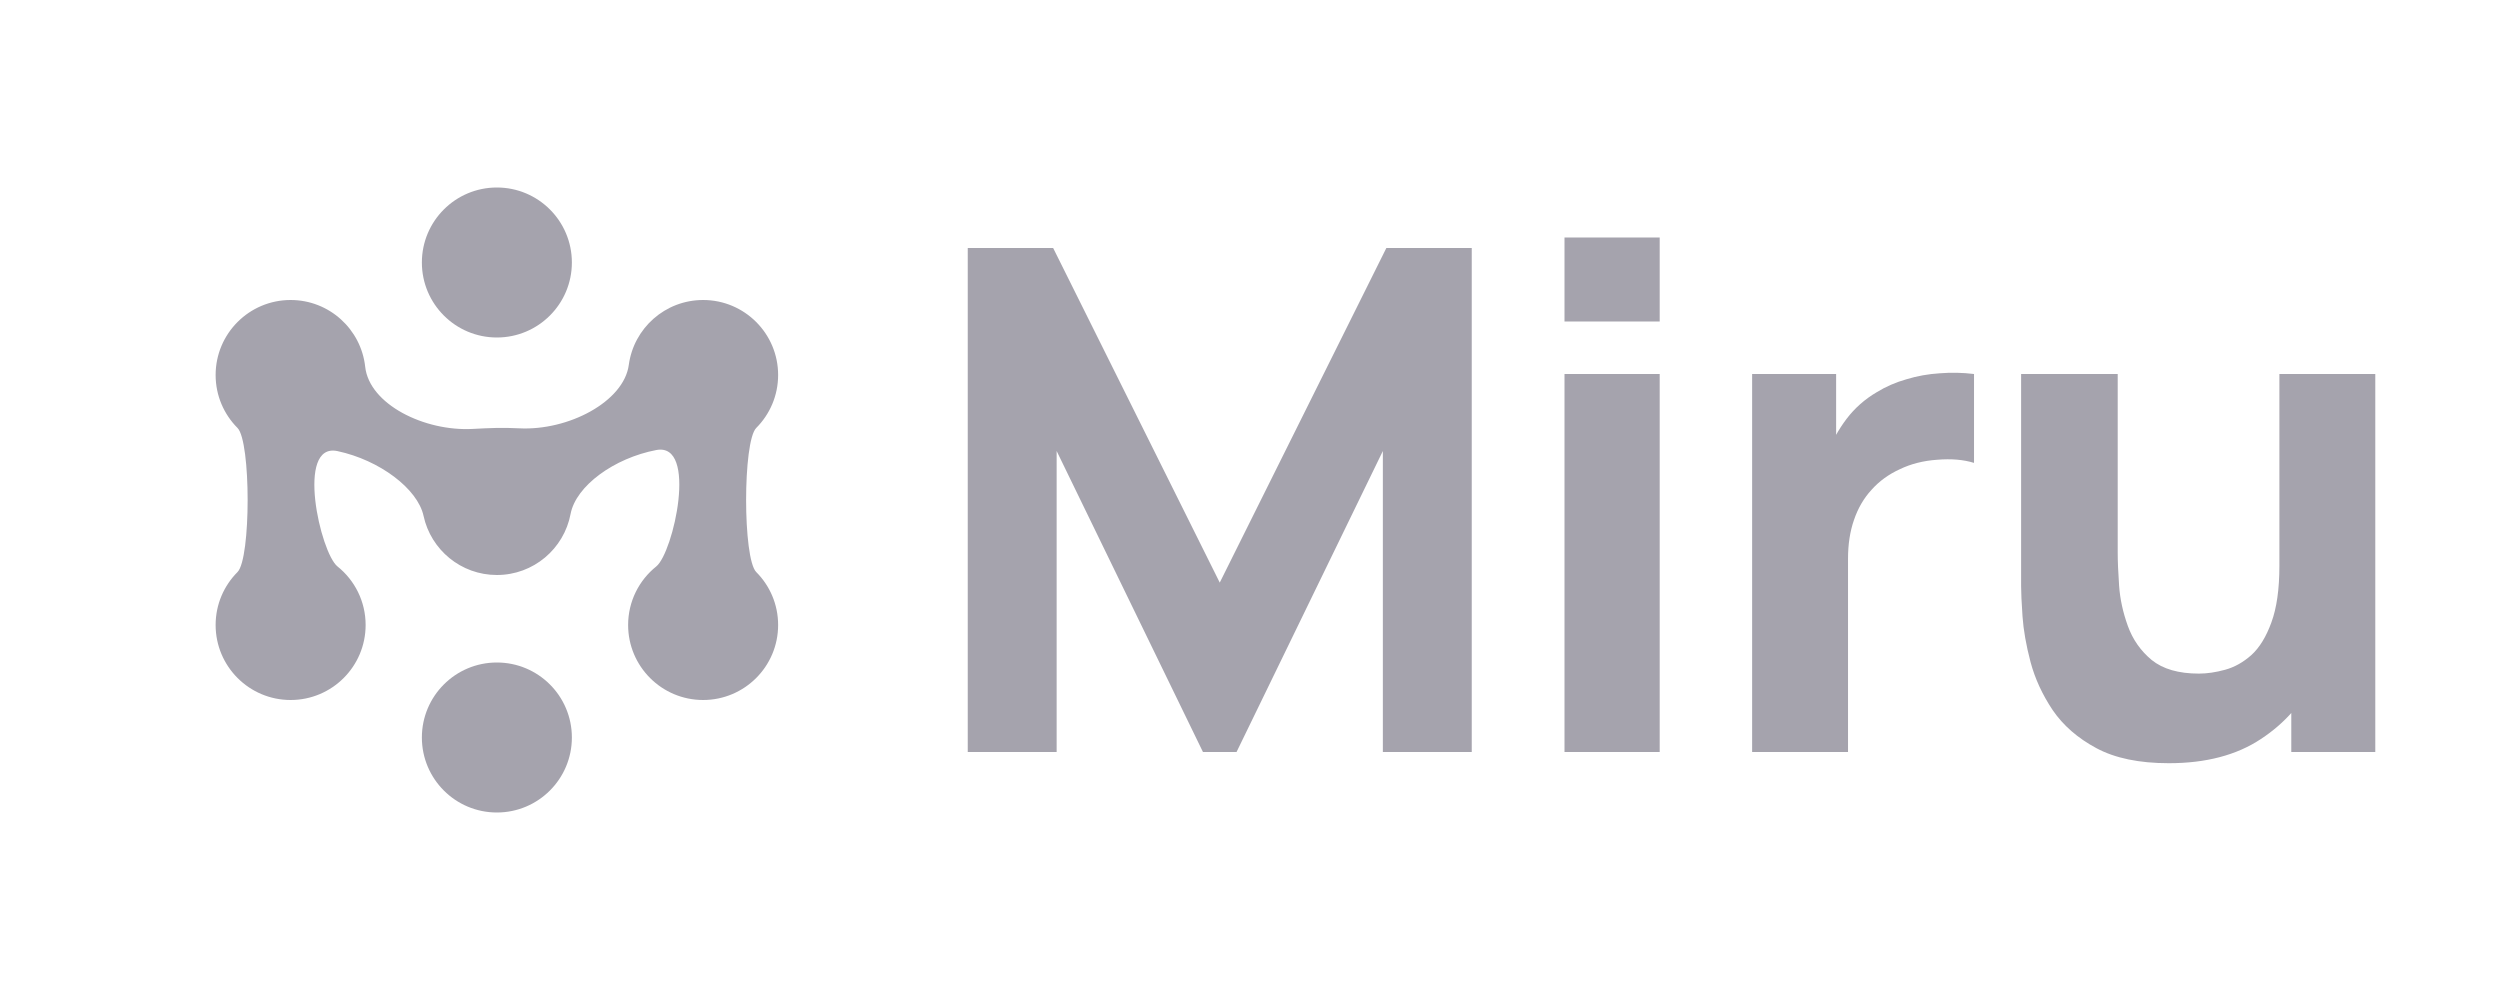
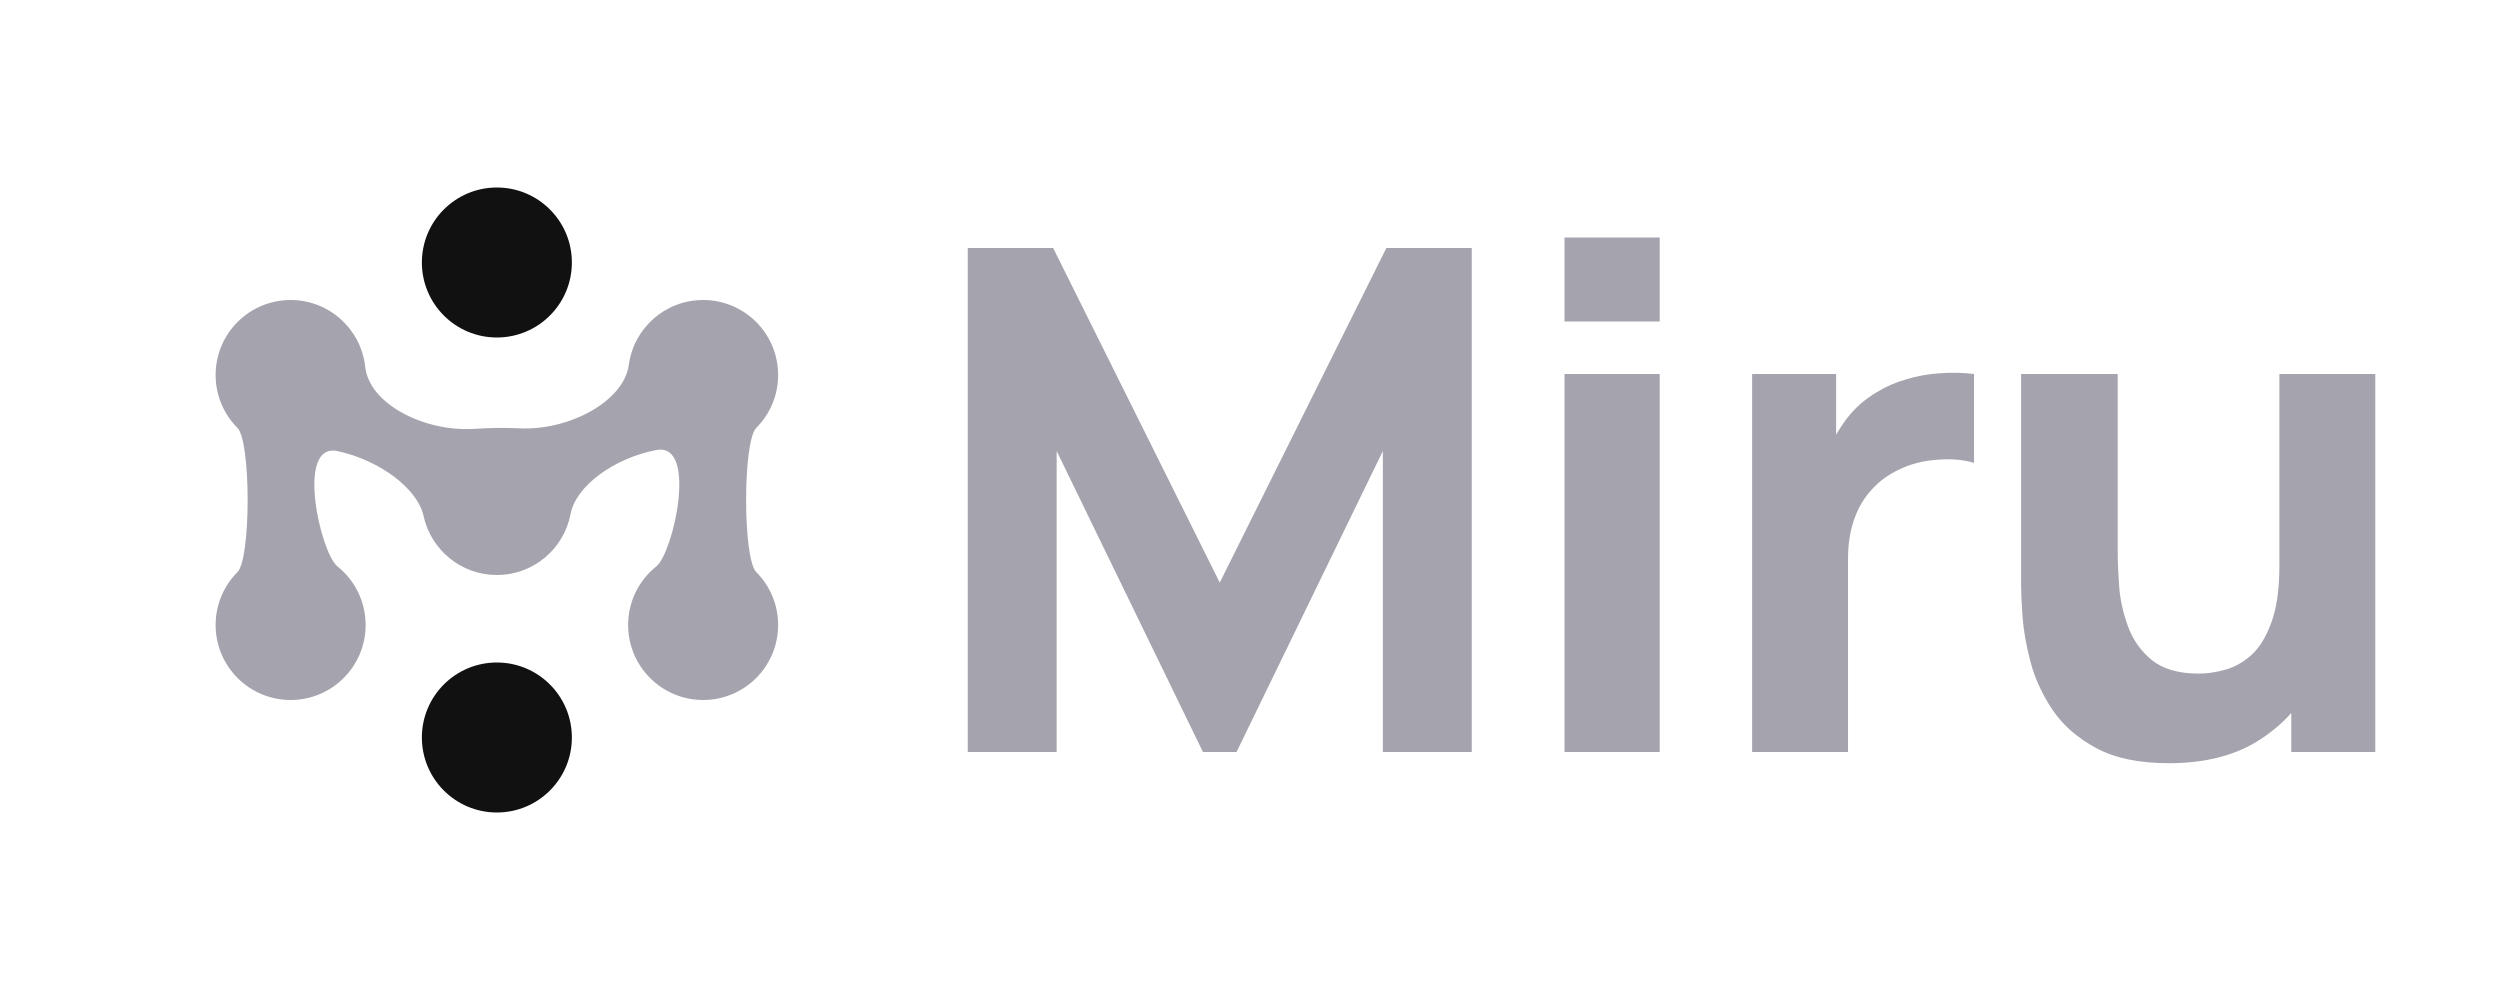
<svg xmlns="http://www.w3.org/2000/svg" width="120" height="48" viewBox="0 0 120 48" fill="none">
-   <ellipse cx="23.85" cy="35.4" rx="3.6" ry="3.6" transform="rotate(90 23.85 35.4)" fill="#A5A3AD" />
-   <ellipse cx="23.85" cy="12.6" rx="3.6" ry="3.6" transform="rotate(90 23.85 12.6)" fill="#A5A3AD" />
+   <ellipse cx="23.85" cy="35.4" rx="3.6" ry="3.6" transform="rotate(90 23.85 35.4)" fill="#111111" />
+   <ellipse cx="23.85" cy="12.6" rx="3.6" ry="3.6" transform="rotate(90 23.85 12.6)" fill="#111111" />
  <path d="M10.35 18C10.35 18.992 10.751 19.89 11.4 20.541C12.049 21.192 12.049 26.808 11.4 27.459C10.751 28.11 10.35 29.008 10.35 30C10.35 31.988 11.962 33.6 13.95 33.6C15.938 33.6 17.55 31.988 17.55 30C17.55 28.863 17.023 27.849 16.2 27.19C15.377 26.53 14.178 21.221 16.2 21.653C18.222 22.085 20.049 23.461 20.331 24.765C20.682 26.386 22.124 27.6 23.85 27.6C25.608 27.6 27.072 26.34 27.387 24.673C27.644 23.317 29.486 21.988 31.5 21.602C33.514 21.217 32.323 26.53 31.5 27.19C30.677 27.849 30.15 28.863 30.15 30C30.15 31.988 31.762 33.6 33.75 33.6C35.738 33.6 37.35 31.988 37.35 30C37.35 29.008 36.949 28.11 36.3 27.459C35.651 26.808 35.651 21.192 36.3 20.541C36.949 19.89 37.35 18.992 37.35 18C37.35 16.012 35.738 14.4 33.75 14.4C31.925 14.4 30.418 15.757 30.182 17.517C29.946 19.277 27.285 20.684 24.913 20.559C24.12 20.518 23.488 20.545 22.698 20.588C20.37 20.716 17.726 19.406 17.529 17.604C17.331 15.802 15.804 14.4 13.95 14.4C11.962 14.4 10.35 16.012 10.35 18Z" fill="#A5A3AD" />
  <path d="M46.452 36.096V11.904H50.551L58.548 27.965L66.545 11.904H70.644V36.096H66.377V21.648L59.354 36.096H57.742L50.719 21.648V36.096H46.452Z" fill="#A5A3AD" />
  <path d="M75.096 15.432V11.4H79.665V15.432H75.096ZM75.096 36.096V17.952H79.665V36.096H75.096Z" fill="#A5A3AD" />
  <path d="M84.102 36.096V17.952H88.134V22.387L87.697 21.816C87.932 21.189 88.246 20.618 88.638 20.102C89.03 19.587 89.511 19.162 90.083 18.826C90.52 18.557 90.996 18.35 91.511 18.204C92.026 18.047 92.558 17.952 93.107 17.918C93.656 17.874 94.204 17.885 94.753 17.952V22.219C94.249 22.062 93.661 22.012 92.989 22.068C92.328 22.113 91.729 22.264 91.192 22.522C90.654 22.768 90.2 23.098 89.831 23.513C89.461 23.916 89.181 24.398 88.991 24.958C88.8 25.506 88.705 26.128 88.705 26.822V36.096H84.102Z" fill="#A5A3AD" />
  <path d="M104.102 36.634C102.68 36.634 101.521 36.393 100.625 35.911C99.729 35.43 99.029 34.819 98.525 34.08C98.032 33.341 97.679 32.574 97.466 31.778C97.254 30.972 97.125 30.238 97.08 29.578C97.035 28.917 97.013 28.435 97.013 28.133V17.952H101.65V26.52C101.65 26.934 101.672 27.466 101.717 28.116C101.762 28.754 101.902 29.398 102.137 30.048C102.372 30.698 102.753 31.241 103.279 31.678C103.817 32.114 104.573 32.333 105.547 32.333C105.939 32.333 106.359 32.271 106.807 32.148C107.255 32.025 107.675 31.79 108.067 31.442C108.459 31.084 108.778 30.563 109.025 29.88C109.282 29.186 109.411 28.278 109.411 27.158L112.032 28.402C112.032 29.835 111.741 31.179 111.158 32.434C110.576 33.688 109.697 34.702 108.521 35.474C107.356 36.247 105.883 36.634 104.102 36.634ZM109.982 36.096V30.082H109.411V17.952H114.014V36.096H109.982Z" fill="#A5A3AD" />
</svg>
